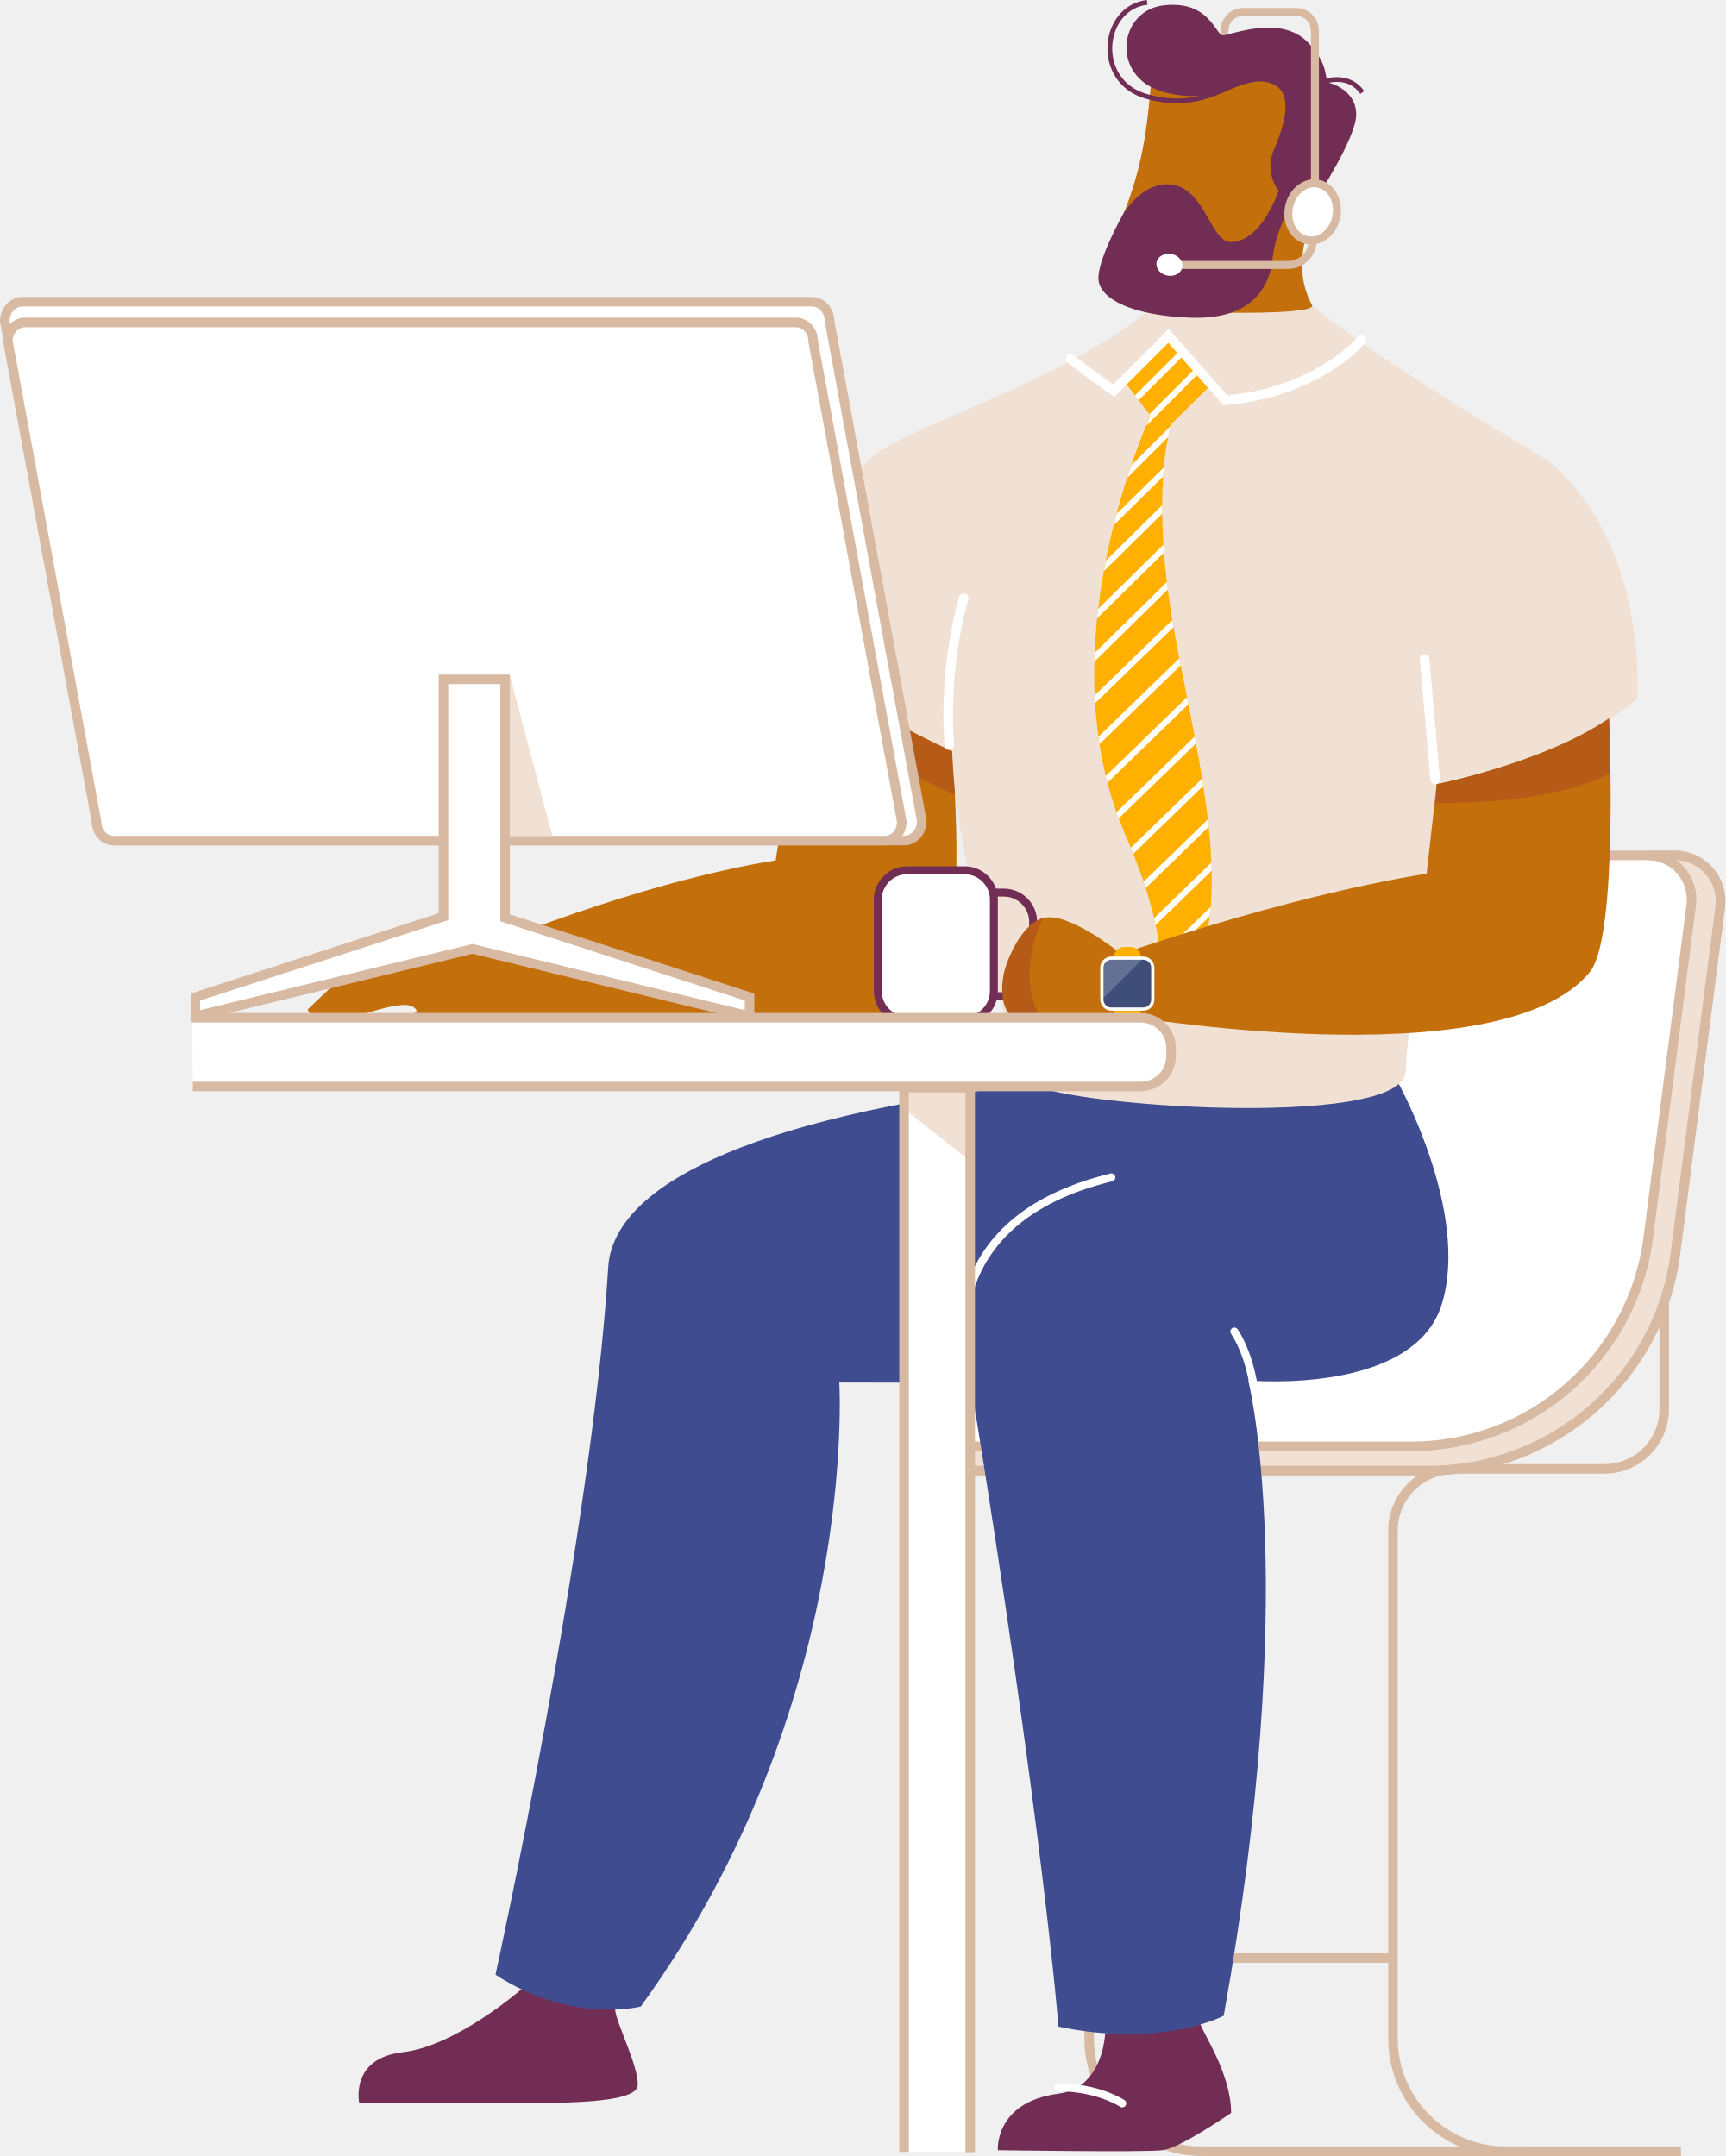
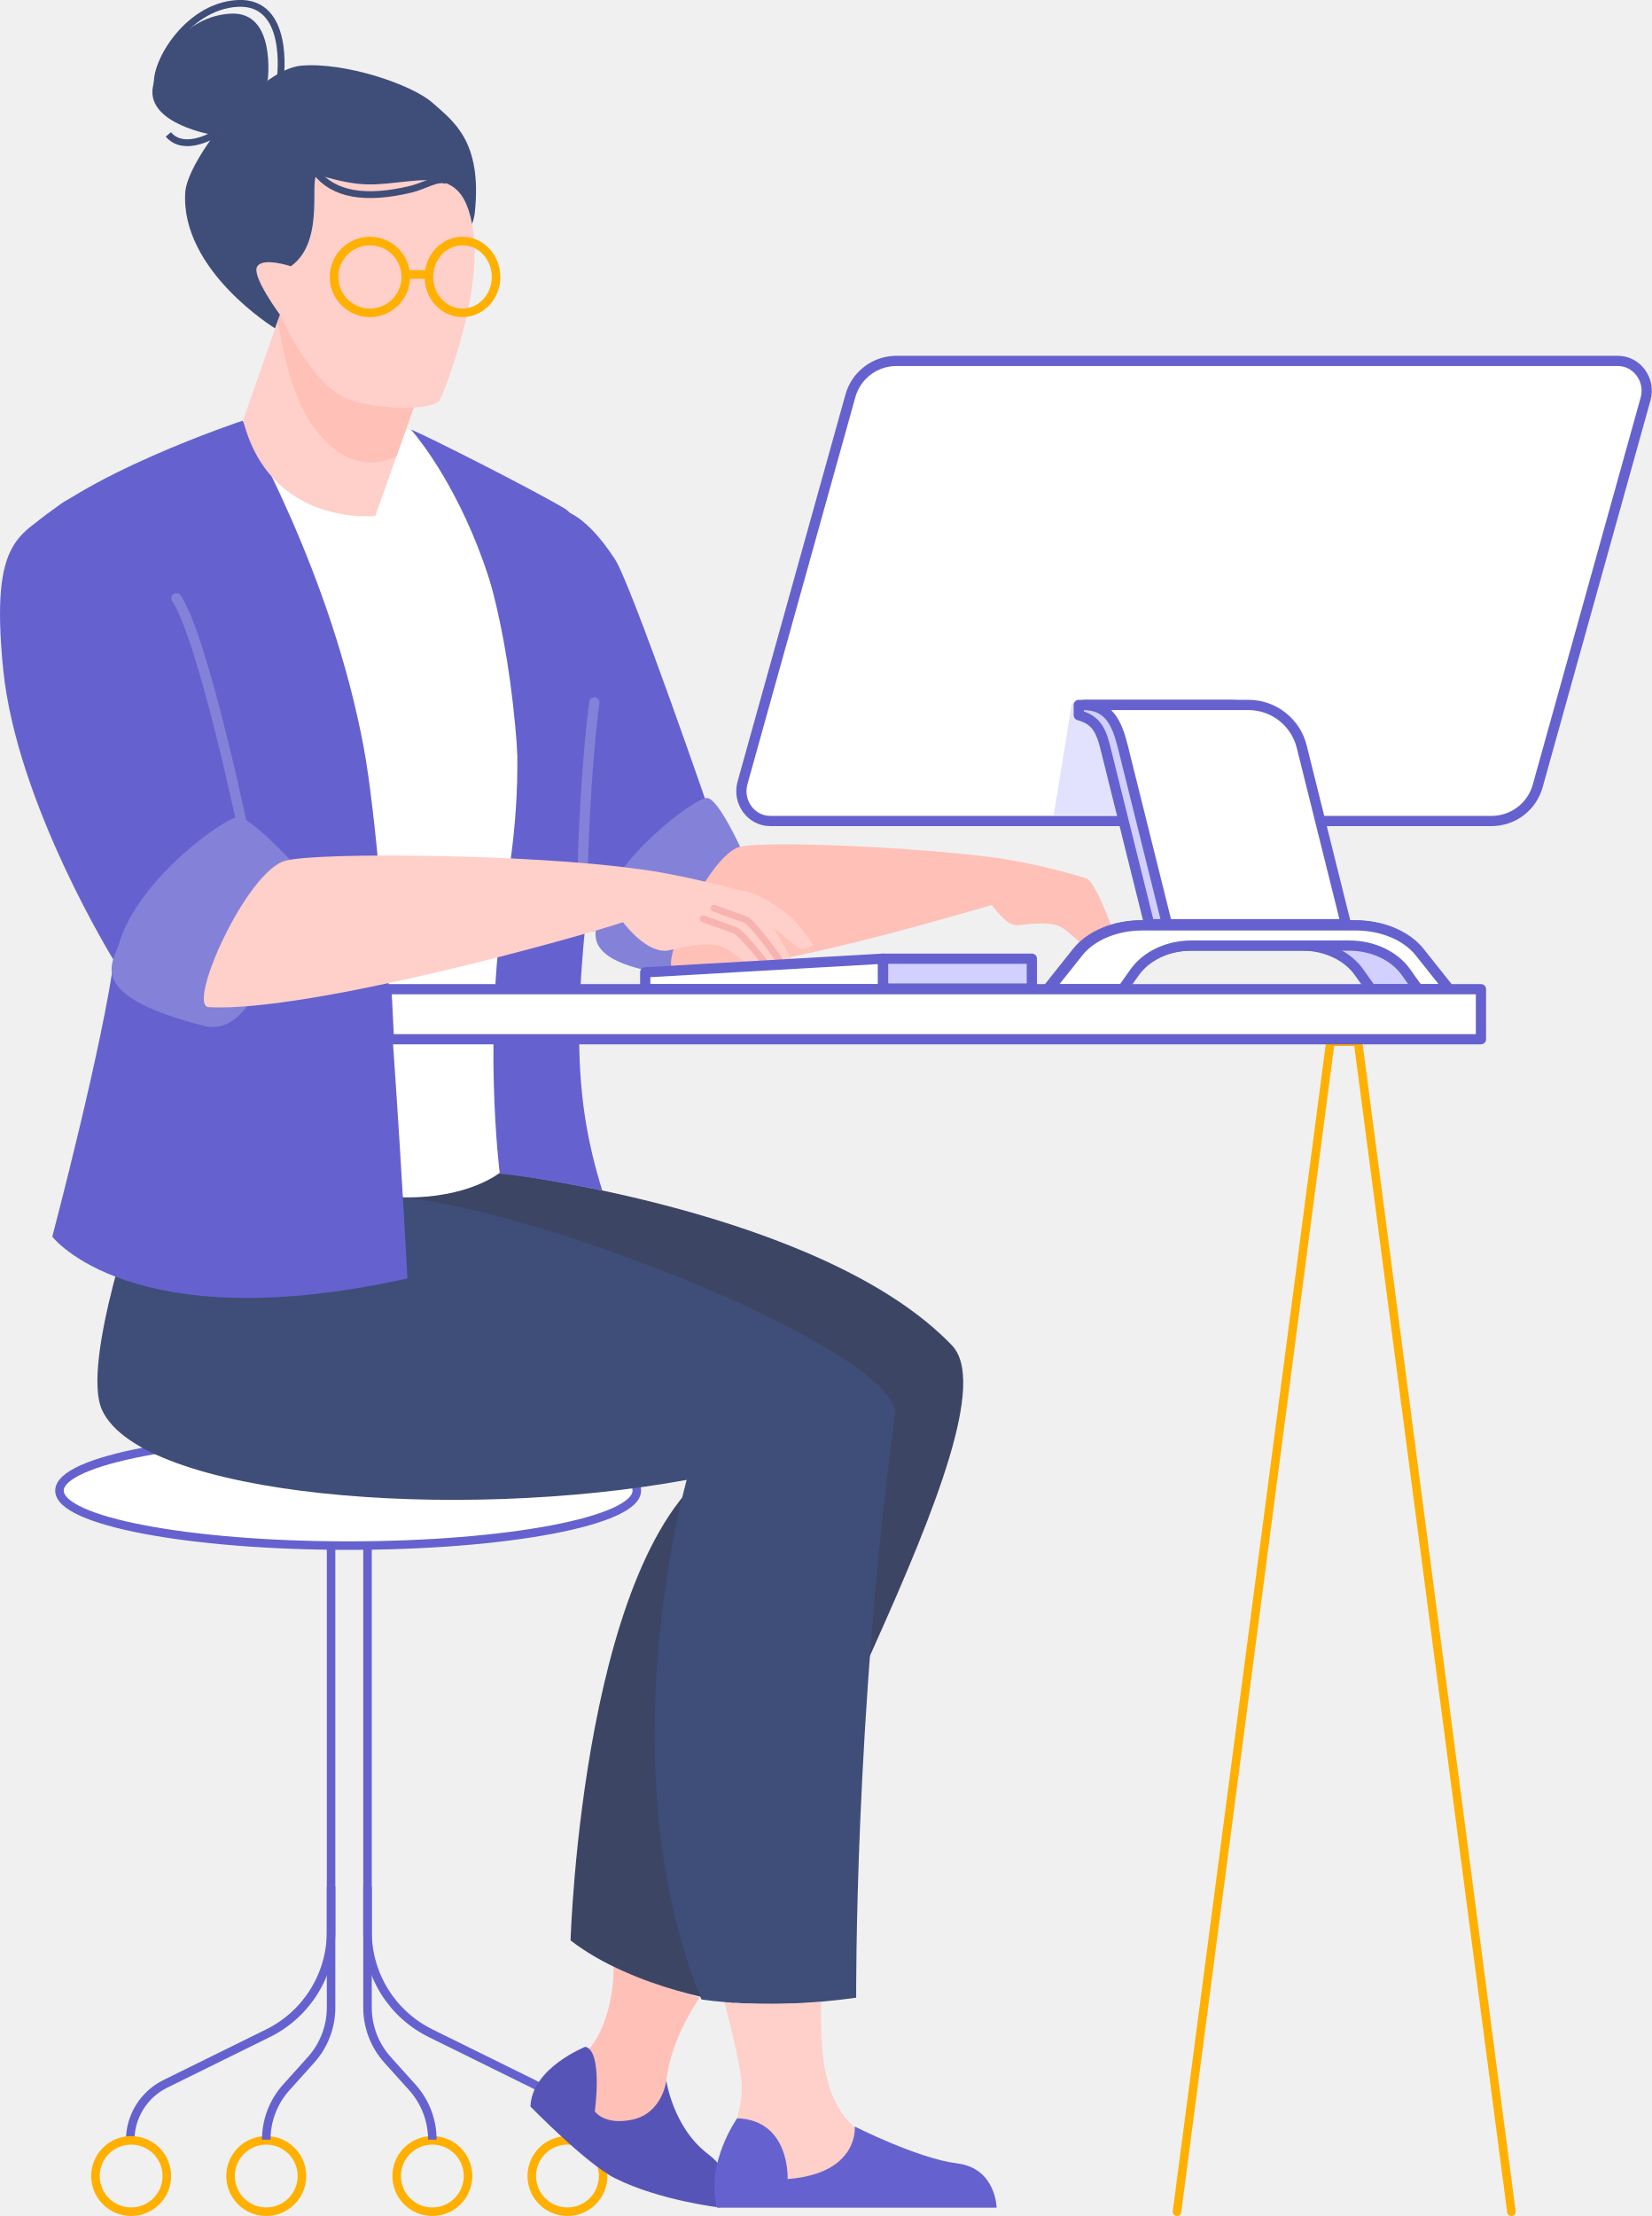
- <svg xmlns="http://www.w3.org/2000/svg" viewBox="0 0 1084.53 1355.52">
+ <svg xmlns="http://www.w3.org/2000/svg" viewBox="0 0 969.22 1300.06">
  <defs>
-     <style>.cls-1,.cls-10,.cls-13,.cls-17,.cls-18,.cls-5{fill:none;}.cls-1,.cls-18,.cls-19,.cls-2,.cls-3{stroke:#d8baa3;}.cls-1,.cls-10,.cls-13,.cls-14,.cls-15,.cls-17,.cls-18,.cls-19,.cls-2,.cls-3,.cls-5{stroke-miterlimit:10;}.cls-1,.cls-10,.cls-2,.cls-3{stroke-width:6px;}.cls-12,.cls-14,.cls-16,.cls-19,.cls-2{fill:#fff;}.cls-3,.cls-9{fill:#f0e1d4;}.cls-4{fill:#722d54;}.cls-10,.cls-15,.cls-5{stroke:#fff;}.cls-10,.cls-18,.cls-19,.cls-5{stroke-linecap:round;}.cls-13,.cls-14,.cls-18,.cls-19,.cls-5{stroke-width:5px;}.cls-6{fill:#3f4d90;}.cls-7{fill:#c36f0b;}.cls-8{fill:#b65a18;}.cls-11{fill:#ffb000;}.cls-13,.cls-14,.cls-17{stroke:#722d54;}.cls-15{fill:#3f4d79;stroke-width:2px;}.cls-16{opacity:0.2;}.cls-17{stroke-width:3px;}</style>
+     <style>.cls-1,.cls-11,.cls-17,.cls-19{fill:#fff;}.cls-1,.cls-16,.cls-17,.cls-19,.cls-2{stroke:#6562cf;}.cls-1,.cls-12,.cls-13,.cls-14,.cls-15,.cls-17,.cls-2,.cls-3{stroke-miterlimit:10;}.cls-1,.cls-15,.cls-2,.cls-3{stroke-width:5px;}.cls-12,.cls-13,.cls-14,.cls-15,.cls-2,.cls-3{fill:none;}.cls-15,.cls-3{stroke:#ffb000;}.cls-4{fill:#ffc0b7;}.cls-5{fill:#3c4564;}.cls-6{fill:#5654b7;}.cls-7{fill:#3f4d79;}.cls-8{fill:#ffcfc9;}.cls-9{fill:#6562cf;}.cls-10{fill:#8382d8;}.cls-12{stroke:#8382d8;}.cls-12,.cls-13,.cls-15{stroke-linecap:round;}.cls-12,.cls-16,.cls-17,.cls-19{stroke-width:6px;}.cls-13{stroke:#f7b3af;}.cls-13,.cls-14{stroke-width:4px;}.cls-14{stroke:#3f4d79;}.cls-16{fill:#d1d0ff;}.cls-16,.cls-19{stroke-linejoin:round;}.cls-18{fill:#e2e2ff;}</style>
  </defs>
  <g id="Layer_2" data-name="Layer 2">
    <g id="Слой_1" data-name="Слой 1">
-       <g id="_4" data-name="4">
-         <g id="CHAIR">
-           <path class="cls-1" d="M955.63,1352.52H755.56a70.93,70.93,0,0,1-70.93-70.93V961.14a37.6,37.6,0,0,1,37.6-37.6h286.28a37.6,37.6,0,0,0,37.6-37.6v-66.3" />
-           <path class="cls-1" d="M1056.63,1352.52H946.56a70.93,70.93,0,0,1-70.93-70.93V962.31a38.77,38.77,0,0,1,38.77-38.77" />
-           <path class="cls-2" d="M1052.72,537.78a28.82,28.82,0,0,1,28.57,32.5l-28.17,217.87A156.46,156.46,0,0,1,898,924.54H584.74a16,16,0,0,1-16-16v-.2a16.1,16.1,0,0,1,13.6-15.84c67.17-11,169.46-41.61,179.79-134.33l25.24-195.26a28.81,28.81,0,0,1,28.57-25.11Z" />
-           <path class="cls-3" d="M1081.29,570.28l-28.17,217.87A156.46,156.46,0,0,1,898,924.54H584.75a16,16,0,0,1-16-16v-.2a15.84,15.84,0,0,1,1.75-7.25,15.36,15.36,0,0,0,13.64,8.27H887a150.32,150.32,0,0,0,149.06-131L1063.11,569a27.67,27.67,0,0,0-27.45-31.22h17.06A28.81,28.81,0,0,1,1081.29,570.28Z" />
-           <line class="cls-1" x1="684.63" y1="1231.08" x2="875.63" y2="1231.08" />
-         </g>
-         <g id="MAN">
-           <g id="LEGS">
-             <g id="SHOES">
-               <path class="cls-4" d="M386.69,1263.43c0,6.93,14.7,35.31,14.21,47.53s-52.83,11.08-78.74,11.24c-30.8.2-96.31.2-96.31.2s-6.35-28.24,27.38-32.15,74.51-39.56,74.51-39.56Z" />
-               <path class="cls-4" d="M754.69,1272.79c1.59,5.78,19.19,31.19,19.19,55.63,0,0-31.78,22-43,23.44s-103.65,0-103.65,0-2.22-30.28,38.14-35.52c28.35-3.69,29.31-38,29.31-38Z" />
-               <path class="cls-5" d="M705.43,1322.45s-14.91-10-40.08-10.14" />
-             </g>
-             <g id="LEGS-2" data-name="LEGS">
-               <path class="cls-6" d="M879,681s45,81.09,27.37,138.78S784.62,867.9,784.62,867.9s33.25,128.59-15.39,399.42c0,0-38.37,20.54-103.88,6.85,0,0-9.78-126.13-55.21-404.79l-82.57-.17s12.63,203.15-124.78,392.31c0,0-43.41,11.28-91.32-20,0,0,60.55-275.62,70.85-444.75,3-49.81,84.55-93.69,269.46-115.68C651.78,681.08,818.85,691.15,879,681Z" />
-               <path class="cls-5" d="M608.12,873.41c-3.45-19.55-22-105.78,90.47-133.16" />
-               <path class="cls-5" d="M775.89,837.15s7.78,10.57,11.75,31.75" />
-             </g>
+       <g id="CHAIR">
+         <ellipse class="cls-1" cx="204.28" cy="874.51" rx="169.38" ry="32.25" />
+         <path class="cls-2" d="M194.26,906.77v226.61a66.3,66.3,0,0,1-37,59.45L97,1222.54a36.94,36.94,0,0,0-20.6,33.13" />
+         <circle class="cls-3" cx="76.95" cy="1276.61" r="20.94" />
+         <circle class="cls-3" cx="156.22" cy="1276.61" r="20.94" />
+         <path class="cls-2" d="M194.26,1106.77v71a45.91,45.91,0,0,1-11.82,30.75l-14.39,16a45.9,45.9,0,0,0-11.83,30.75" />
+         <path class="cls-2" d="M215.64,906.77v226.61a66.29,66.29,0,0,0,37,59.45l60.25,29.71a36.93,36.93,0,0,1,20.61,33.13" />
+         <circle class="cls-3" cx="332.96" cy="1276.61" r="20.94" />
+         <circle class="cls-3" cx="253.68" cy="1276.61" r="20.94" />
+         <path class="cls-2" d="M215.64,1106.77v71a45.91,45.91,0,0,0,11.82,30.75l14.4,16a45.89,45.89,0,0,1,11.82,30.75" />
+       </g>
+       <g id="CHARACTER">
+         <g id="LEGS">
+           <g id="RIGHT">
+             <path id="FOOT" class="cls-4" d="M360.06,1153.84s1.18,39.42-22.58,55.93c-22.4,15.56-23.23,28.08-23.23,28.08s37.33,36.25,46.52,40,42.66,15.3,60,15.3c0,0,11.73-8.55-15.13-32-36.44-31.89,4.91-89.18,4.91-89.18S372.57,1160.6,360.06,1153.84Z" />
+             <path id="PANT" class="cls-5" d="M293.25,688s189.63,22.36,265.29,101.26c40.88,42.64-120,299.67-127.55,386,0,0-58.37-7.68-96.2-36.87,0,0,7-238.93,93-283.21,0,0-163.67,13-233.71-22.7s0-133.29,0-133.29S255,711.07,293.25,688Z" />
+             <path id="SHOE" class="cls-6" d="M343.48,1200.77s-31.47,12.39-32.23,35.08c0,0,32.85,33.65,49.52,42,26.13,13.15,62,17.3,62,17.3s13-16-7.43-31.51-24.37-43-24.37-43-2.25,19.46-20.43,23c-16.28,3.2-21.54-5-21.54-5S353.9,1203.53,343.48,1200.77Z" />
          </g>
-           <g id="LEFT_HAND" data-name="LEFT HAND">
-             <path class="cls-7" d="M590.16,613c-43.32,64.24-236.63,36.84-286.94,28.49-4.26,4.44-10,9.11-15.81,10.3-11.9,2.41-47.9-.72-52.68,3,0,0-2.08-9.8,9.46-15,8-3.58,21.69-.7,16.66-5.84-3.42-3.5-11.84-2.74-29.74,2.83-6.73,2.1-31.33,13.94-37.71-2.15l24.18-23c16.08-8.88,24.49-18.95,59.63-10.87a30.89,30.89,0,0,0,14.17.15c11.34-5.06,108.66-45.8,196.22-60l19.17-124.82c31.87,29.12,87.87,54.24,91.72,55.94C598.49,472.19,608.55,585.78,590.16,613Z" />
-             <path class="cls-8" d="M600.29,499.87c-19.31-8.58-67.36-32.21-95.83-68.55l2.31-15.06c31.87,29.11,87.87,54.23,91.72,55.93C598.49,472.19,599.5,483.51,600.29,499.87Z" />
-           </g>
-           <g id="SHIRT">
-             <path class="cls-9" d="M824.67,191.65c6.78,6.78,50.81,40.13,143.23,94.77,16.64,9.84,64.23,55.69,61.33,152.92,0,0-35.21,33.84-124.24,52.71,0,0-19.9,143.83-21.35,181.57s-226.89,21-236.57,6.54-47.88-145-48.36-207.87c0,0-94.84-41.64-111.29-80.83,0,0,39.67-91.91,66.29-108.36,31.7-19.59,117.28-46,169.17-88.58Z" />
-             <line class="cls-10" x1="902.15" y1="490.16" x2="895.52" y2="414.38" />
-             <path class="cls-10" d="M596.81,468.5s-4.57-44.64,9-92.43" />
-             <g id="TIE">
-               <path class="cls-11" d="M737.41,392.75c14.6,84.92,51.45,206-10.15,243,0,0,14.2-32.93-19.62-110.25-47.37-108.29,3.58-236.93,15.45-264.23l-17.38-22.8,25.34-25.67,7.3,1.15,23.18,27.69-25.3,25.13C733.8,274.14,724.07,315.15,737.41,392.75Z" />
-               <path class="cls-12" d="M743.92,223.46l-28.21,28.18-2.32-3,27.85-27.83a1.9,1.9,0,0,1,2.68,2.69Z" />
-               <path class="cls-12" d="M753.39,234.83l-33,33c1-2.58,2-4.76,2.75-6.53l-.68-.89,28.3-28.28a1.9,1.9,0,0,1,2.68,2.68Z" />
-               <path class="cls-12" d="M735.93,267.78c-.46,1.52-1.06,3.87-1.7,7.05h0l-25.75,25.72q1.32-4.15,2.64-8h0Z" />
-               <path class="cls-12" d="M731.58,293.86c-.17,1.82-.32,3.75-.45,5.76L700,330.27c.6-2.42,1.22-4.8,1.84-7.13Z" />
-               <path class="cls-12" d="M730.56,322.94l-36.71,36.18c.38-2.19.79-4.36,1.21-6.51h0l35.47-35C730.53,319.37,730.53,321.13,730.56,322.94Z" />
-               <path class="cls-12" d="M731.68,347.42l-42,41.28q.29-3,.65-5.95l41-40.3C731.43,344.08,731.55,345.73,731.68,347.42Z" />
-               <path class="cls-12" d="M734.08,370.64,687.93,416c0-1.84.11-3.66.17-5.48l45.39-44.62C733.67,367.47,733.87,369,734.08,370.64Z" />
-               <path class="cls-12" d="M737.68,394.32l-49.29,47.82c-.11-1.68-.19-3.35-.26-5l48.79-47.33c.15,1,.32,2,.49,3C737.49,393.27,737.59,393.79,737.68,394.32Z" />
-               <path class="cls-12" d="M742.17,418.32l-51,49.51c-.25-1.54-.47-3.08-.68-4.62l50.85-49.33C741.59,415.35,741.87,416.83,742.17,418.32Z" />
-               <path class="cls-12" d="M747,442.78l-50.89,49.37c-.38-1.41-.73-2.83-1.07-4.24h0l51.07-49.54C746.44,439.83,746.73,441.31,747,442.78Z" />
-               <path class="cls-12" d="M751.79,467.42,703.2,514.56c-.49-1.3-1-2.6-1.42-3.9L751,463C751.23,464.45,751.52,465.94,751.79,467.42Z" />
-               <path class="cls-12" d="M756.38,494.07l-44,42.71c-.5-1.25-1-2.5-1.54-3.78l44.85-43.5C755.91,491,756.14,492.55,756.38,494.07Z" />
-               <path class="cls-12" d="M759.79,519.88l-39.65,38.47c-.42-1.32-.86-2.66-1.31-4l40.44-39.22C759.46,516.71,759.63,518.3,759.79,519.88Z" />
-               <path class="cls-12" d="M761.66,547.42l-35.25,34.19c-.31-1.41-.63-2.85-1-4.32l36.07-35C761.56,544,761.62,545.73,761.66,547.42Z" />
-               <path class="cls-12" d="M761,570.24c-.17,2-.38,3.94-.61,5.88l-30.49,29.57c-.11-1.56-.24-3.17-.42-4.86h0Z" />
-             </g>
-             <path class="cls-10" d="M672.88,225.57c12.61,9.91,27.16,20.07,27.16,20.07l34.51-34.48,35.69,40.51c58.31-5.08,85.53-37.83,85.53-37.83" />
-           </g>
-           <g id="RIGHT_HAND" data-name="RIGHT HAND">
-             <g id="_Группа_" data-name="&lt;Группа&gt;">
-               <path class="cls-13" d="M623.85,561.19H631a18.45,18.45,0,0,1,18.44,18.44v28.26A18.44,18.44,0,0,1,631,626.33h-7.1" />
-               <rect class="cls-14" x="551.77" y="547.15" width="72.98" height="94.41" rx="18.44" />
-             </g>
-             <path class="cls-7" d="M1011.41,451.72s6.28,137.08-12.06,159.44c-56.62,69-298.94,26.38-298.94,26.38l-.95-35.85s104.18-37.34,197.32-52.42L903.1,493S970.49,479.62,1011.41,451.72Z" />
-             <path class="cls-8" d="M1012.33,486.14c-34.81,17.82-89.52,19.1-109.93,18.55l.7-11.69s67.39-13.38,108.31-41.28C1011.41,451.72,1012.06,466,1012.33,486.14Z" />
-             <g id="_Группа_2" data-name="&lt;Группа&gt;">
-               <path class="cls-7" d="M703.05,598.42s-32.27-25.72-47.33-21.23-17,23.65-18.81,28.54-3.4,22.4-3.36,27.76,15.15,8,21.17,8,45.47.47,53.07-1.62S703.05,598.42,703.05,598.42Z" />
-               <path class="cls-8" d="M654.72,641.5c-6,0-16.83.38-20.16-3.63-6.6-8-4.57-22.14-3.15-27.54,1.21-4.64,9.26-28.64,24.31-33.14,0,0-18.37,33.54-1,64.31" />
-             </g>
-             <rect class="cls-11" x="700.32" y="595.33" width="16.8" height="46.1" rx="6.34" />
-             <rect class="cls-15" x="692.63" y="602.42" width="32" height="32" rx="5.92" />
-             <path class="cls-16" d="M692.63,628.51V608.32a5.91,5.91,0,0,1,5.91-5.9h20.18Z" />
-           </g>
-           <g id="HEAD">
-             <path id="NECK" class="cls-7" d="M824.67,138.43s-14,27.55,0,53.22c4.64,8.5-105.58,3.61-105.58,3.61l14.13-56.83Z" />
-             <path id="HEAD-2" data-name="HEAD" class="cls-7" d="M723.49,53.18C721.81,67.75,720.65,102,704.24,139s48.88,36.11,65.77,31.42c17.19-4.77,27.86-18.31,27.86-18.31s34.23-9,34.21-23c0-10.83-17.36-5.61-17.36-5.61s9.63-72.64-7.73-76.4S725.42,36.36,723.49,53.18Z" />
-             <g id="HAIR">
-               <path class="cls-4" d="M813.81,125.32c-6,2.76-20.75-13.31-13.11-31,9.14-21.11,11.94-39.13-4.29-42.68s-32,15.48-65.29,6.1-28.23-51.11.38-54.39,32.36,18.27,37,18.74,36.16-13.62,53.77,4.67c14.62,15.19,9.44,24.45,13.43,25.39s17.7,6.52,16.76,21.06-24.13,50.23-24.13,50.23S822.94,121.1,813.81,125.32Z" />
-               <path class="cls-17" d="M786.93,49.78C770.22,53.13,754,70,720.7,60.62s-28.24-55.85.37-59.13" />
-               <path class="cls-17" d="M830.07,52.13c3.71-1.75,17.91-5.92,26.24,6" />
-               <path class="cls-4" d="M820.24,116.13c-5.39,5.63-18,25.53-20.36,46.78s-16.4,38.22-52,36.81-55.41-11.26-57.28-23,15.51-42.32,15.51-42.32,13.16-22.32,32.39-18,23,35.93,35.17,35.79c22.81-.27,33.63-42.81,33.63-42.81Z" />
-             </g>
-             <g id="HEADPHONES">
-               <path class="cls-18" d="M826.56,125V19.29A11.76,11.76,0,0,0,814.8,7.53H781.44a11.75,11.75,0,0,0-11.75,11.76" />
-               <path class="cls-18" d="M825.16,136.09v15a15.5,15.5,0,0,1-15.5,15.5H734.55" />
-               <ellipse class="cls-19" cx="825.16" cy="133.25" rx="18.08" ry="15.19" transform="translate(543.88 920.35) rotate(-79.51)" />
-               <ellipse class="cls-12" cx="735.13" cy="166.49" rx="6.91" ry="8.23" transform="translate(437.56 859.01) rotate(-79.51)" />
-             </g>
+           <g id="LEFT">
+             <path id="PANT-2" data-name="PANT" class="cls-7" d="M81.85,702.51s-34.42,97.42-22,124.62c23.12,50.8,206.88,65.94,343.08,41.07,0,0-47.57,167.51,8.64,304.79,0,0,37.84,6.53,90.8-1,0,0-1.08-165.39,22.7-341.58C529.8,795,326.08,711.87,236.39,702.48S81.85,702.51,81.85,702.51Z" />
+             <path id="FOOT-2" data-name="FOOT" class="cls-8" d="M425.05,1174.65s10.27,38.32,10.27,49.73c0,23.24-17.84,51.34-14.6,70.8H582.27s-9.78-23.85-49.13-32.49c-44.32-9.73-52.45-38.18-51.34-88C481.8,1174.65,452.6,1176.89,425.05,1174.65Z" />
+             <path id="SHOE-2" data-name="SHOE" class="cls-9" d="M432.52,1242.73s-18.82,26.5-11.8,52.45H584.79s-.37-23.2-23.24-26-60-21.61-60-21.61,2.75,27.57-39.41,30.81C462.14,1278.42,463.77,1243.78,432.52,1242.73Z" />
          </g>
        </g>
-         <g id="COMPUTER">
-           <path class="cls-2" d="M568.28,528.49H72.12C66,528.49,61,523,61,516.22L3,201.93c0-6.78,5-12.27,11.14-12.27H510.31c6.15,0,11.14,5.49,11.14,12.27l58,314.29C579.43,523,574.44,528.49,568.28,528.49Z" />
-           <path class="cls-2" d="M556.16,528.49H71.39c-5.92,0-10.71-5.28-10.71-11.8L4.93,214.52c0-6.52,4.8-11.8,10.72-11.8H500.41c5.92,0,10.72,5.28,10.72,11.8l55.74,302.17C566.87,523.21,562.07,528.49,556.16,528.49Z" />
-           <polygon class="cls-9" points="320.4 424.23 347.19 525.59 320.4 525.59 320.4 424.23" />
-           <polygon class="cls-2" points="471.17 626.86 471.17 638.91 297 596.58 122.81 638.91 122.81 626.86 278.76 576.32 278.76 427.12 317.5 427.12 317.5 577.06 471.17 626.86" />
-           <path class="cls-12" d="M120.88,639.87H717.05A19.1,19.1,0,0,1,736.14,659V664a19.09,19.09,0,0,1-19.09,19.09H121.18Z" />
-           <path class="cls-1" d="M120.88,639.87H717.05A19.1,19.1,0,0,1,736.14,659V664a19.09,19.09,0,0,1-19.09,19.09H121.18" />
-           <polygon class="cls-12" points="568.28 1352.9 568.28 683.83 609.87 683.83 609.87 1352.85 568.28 1352.9" />
-           <polygon class="cls-9" points="568.28 697.1 568.28 683.83 609.87 683.83 609.87 729.95 568.28 697.1" />
-           <polyline class="cls-1" points="568.28 1352.9 568.28 683.83 609.87 683.83 609.87 1353.12" />
+         <g id="RIGHT_HAND" data-name="RIGHT HAND">
+           <path class="cls-9" d="M317.31,299.82c-23.1,11.46-37.08,15.18-29.77,88.29S348,546.64,348,546.64l69.12-68.14S370.54,343,360.78,328C341.77,298.89,326.3,295.36,317.31,299.82Z" />
+           <path class="cls-10" d="M436,500.48s-14.16-32-21.14-32.33-56.4,36.38-63.34,68.86c-2.23,10.48-12.6,28,47.11,35.63C417.14,575,436,500.48,436,500.48Z" />
+           <path class="cls-4" d="M657,556.81s-4.42,2.88-17.47-.22c-4.2-1-10.13-8.38-16.38-12.39-5.06-3.25-15-2.69-25.69-1.42-6.06.7-11.78-7.31-15.61-11.81-38,11-143.87,41.8-185.94,38.31-10.68-.88,19.89-68.17,38.4-72.56,14-3.31,96.39-.36,148.62,6.31a356.47,356.47,0,0,1,54.88,12.4C644.67,519.75,657,556.81,657,556.81Z" />
        </g>
+         <g id="SHIRT">
+           <path class="cls-11" d="M293.25,688s-18.33,15.19-56.85,14.45v-.06c-4.34-73.54-13.38-211.69-22.81-263-18.89-102.69-70.39-191.24-71.19-192.61v0L241.12,252s51.16,36.17,62.33,187.48S293.25,688,293.25,688Z" />
+           <path class="cls-9" d="M241.11,252c9.36,3.7,70.53,34.68,90,46.21s31.24,101.74,21,174.4c-17.29,122.5-15.85,170.41,1.28,225.89,0,0-39.05-8.17-60.12-9.86,0,0-10.73-84,4-169.19C327.11,346.65,241.11,252,241.11,252Z" />
+           <path class="cls-9" d="M142.38,246.8s-97.6,32.28-129.72,68c-13,14.41,61.26,192.41,54.77,244.29S30.68,725.52,30.68,725.52,77,786.05,239.06,750c0,0-12.37-239.25-25.49-310.59C194.54,335.93,142.38,246.8,142.38,246.8Z" />
+           <path class="cls-12" d="M348.76,412.07c-4.47,31.63-8.71,106-6.14,130.28" />
+         </g>
+         <g id="LEFT_HAND" data-name="LEFT HAND">
+           <path class="cls-9" d="M34.13,296.86c-21.47,17.9-40.2,16.46-32.27,95.73S67.43,564.48,67.43,564.48l74.95-73.89S103.71,347,96.26,329.17C85.3,302.88,55.6,279,34.13,296.86Z" />
+           <path class="cls-12" d="M143.42,490.59S119.59,375.27,103.52,351" />
+           <path class="cls-10" d="M171.45,505.76s-24-26.08-31.59-26.39-59,36.51-70,74.2c-3.25,11.16-21.2,30.07,49.77,48.28C159.1,612,171.45,505.76,171.45,505.76Z" />
+           <path class="cls-8" d="M477.08,554s-3.68,5.14-9.05,1.61c-3.35-2.2-9.42-8-14-10.87a226.89,226.89,0,0,1,11.29,20,50.62,50.62,0,0,1-18.78,4.3c-5.36.23-13.59-9-21.84-13.16-6.67-3.35-18.85-1.36-31.91,1.6s-27.13-16.37-27.13-16.37V541c-24.78,8.35-183.94,53-243.18,49.88-13.29-.7,22.13-79.78,44.94-85.92,19.26-5.19,145.34-3.86,206.22,4.78,23.49,2.65,59.24,12.26,65.94,13.78,6.11.83,20.18,10.85,24.09,14.09C467.75,541,477.08,554,477.08,554Z" />
+           <path class="cls-13" d="M458.53,564.93s-16.56-23.77-21.12-25.4c-8-2.88-18.49-6.69-18.49-6.69" />
+           <path class="cls-13" d="M450.6,567.17s-15-19.82-19.5-21.45c-8-2.88-18.5-6.69-18.5-6.69" />
+         </g>
+         <g id="HEAD">
+           <g id="NECK">
+             <path class="cls-8" d="M242.79,239.09l-22.61,63.58s-61.48,6.77-77.55-56.1l21.66-62Z" />
+             <path class="cls-4" d="M242.8,239.09l-10.22,28.72c-13.6,6.19-31,6-48-16.59-15.41-20.52-18.73-50.63-21.64-61.8l1.31-4.81Z" />
+           </g>
+           <path id="HEAD-2" data-name="HEAD" class="cls-8" d="M164.29,184.61s18.86,43.31,41.91,50.3c22,6.66,48.91,4.89,51.7,0s25.62-62.62,19.56-100.76c-4.19-26.39-15.37-30-36.33-27.95s-28.33,4.36-53.95-3.49c-7.19-2.2,5.16,38.14-16.49,53.51,0,0-16.24-5.46-19.74.13S164.29,184.61,164.29,184.61Z" />
+           <g id="HAIR">
+             <path class="cls-7" d="M161.35,192.6S106,158.78,108.68,113c1.17-19.6,42.68-72.3,68.11-74.48s64.67,10.9,77,21.8S283,82.94,278.6,124.68a26.45,26.45,0,0,1-1.62,6.66c-4.54-23.84-15.65-27.16-35.84-25.14-21,2.1-28.34,4.35-54-3.49-7.19-2.21,5.17,38.14-16.49,53.51,0,0-16.24-5.46-19.73.12s13.33,28.26,13.33,28.26Z" />
+             <path class="cls-7" d="M157.09,47.14S162.26,6.57,135.37,8,92.13,34.89,89.6,51.52c-3.24,21.37,35.55,27.67,35.55,27.67Z" />
+             <path class="cls-14" d="M98.78,78.86c9.11,10.76,26.37.33,26.37.33" />
+             <path class="cls-14" d="M164.51,45.57S170.44.51,139.59,2,88.66,40.39,92.83,51.82s35,27.37,35,27.37Z" />
+             <path class="cls-14" d="M262,106c-5.47-2.18-12.56,3-20.87,5-27,6.5-45.54,3-55.55-9.89" />
+           </g>
+           <g id="GLASSES">
+             <circle class="cls-3" cx="217.05" cy="162.47" r="21.05" />
+             <ellipse class="cls-3" cx="271.36" cy="162.47" rx="19.71" ry="21.05" />
+             <line class="cls-3" x1="237.95" y1="161.02" x2="250.82" y2="161.02" />
+           </g>
+         </g>
+       </g>
+       <g id="COMPUTER">
+         <polyline class="cls-15" points="690.61 1297.56 780.61 611.16 796.83 611.16 886.83 1297.56" />
+         <path class="cls-16" d="M849.47,580.33h-45l-7-9.88c-6.85-9.71-19.53-15.69-33.26-15.69H698.14c-13.73,0-26.41,6-33.26,15.69l-7,9.88H614.63l17.29-21.74c7.73-9.72,22-15.7,37.48-15.7H794.69c15.47,0,29.77,6,37.49,15.7Z" />
+         <path class="cls-17" d="M850.3,580.33H832.05l-7-9.88c-6.86-9.71-19.54-15.69-33.26-15.69H699c-13.72,0-26.4,6-33.26,15.69l-7,9.88H615.46l17.29-21.74c7.73-9.72,22-15.7,37.49-15.7H795.53c15.47,0,29.76,6,37.48,15.7Z" />
+         <path class="cls-17" d="M875.56,481.65H451.92c-11.25,0-19.36-11.18-16.24-22.39l63.19-226.64a28,28,0,0,1,26.79-20.88H949.3c11.25,0,19.37,11.18,16.24,22.38L902.35,460.77A28.05,28.05,0,0,1,875.56,481.65Z" />
+         <path class="cls-18" d="M628.93,412.68l-10.69,65.56h37l-16.37-65.67C638.51,411.1,629.17,411.19,628.93,412.68Z" />
+         <path class="cls-16" d="M779.33,542.2h-105L648.4,438c-2.86-11.45-6.56-15.91-15.42-18.43v-6H722.1A32.23,32.23,0,0,1,753.37,438Z" />
+         <path class="cls-17" d="M789.75,542.2h-105L658.82,438c-3.58-14.35-8.46-24.43-23.26-24.43h97A32.25,32.25,0,0,1,763.79,438Z" />
+         <polygon class="cls-19" points="518.16 562.43 378.59 570.44 378.59 580.33 518.16 580.33 518.16 562.43" />
+         <rect class="cls-16" x="518.16" y="562.43" width="87.28" height="17.52" />
+         <polygon class="cls-19" points="228.19 609.68 868.96 609.68 868.96 580.33 226.74 580.33 228.19 609.68" />
      </g>
    </g>
  </g>
</svg>
